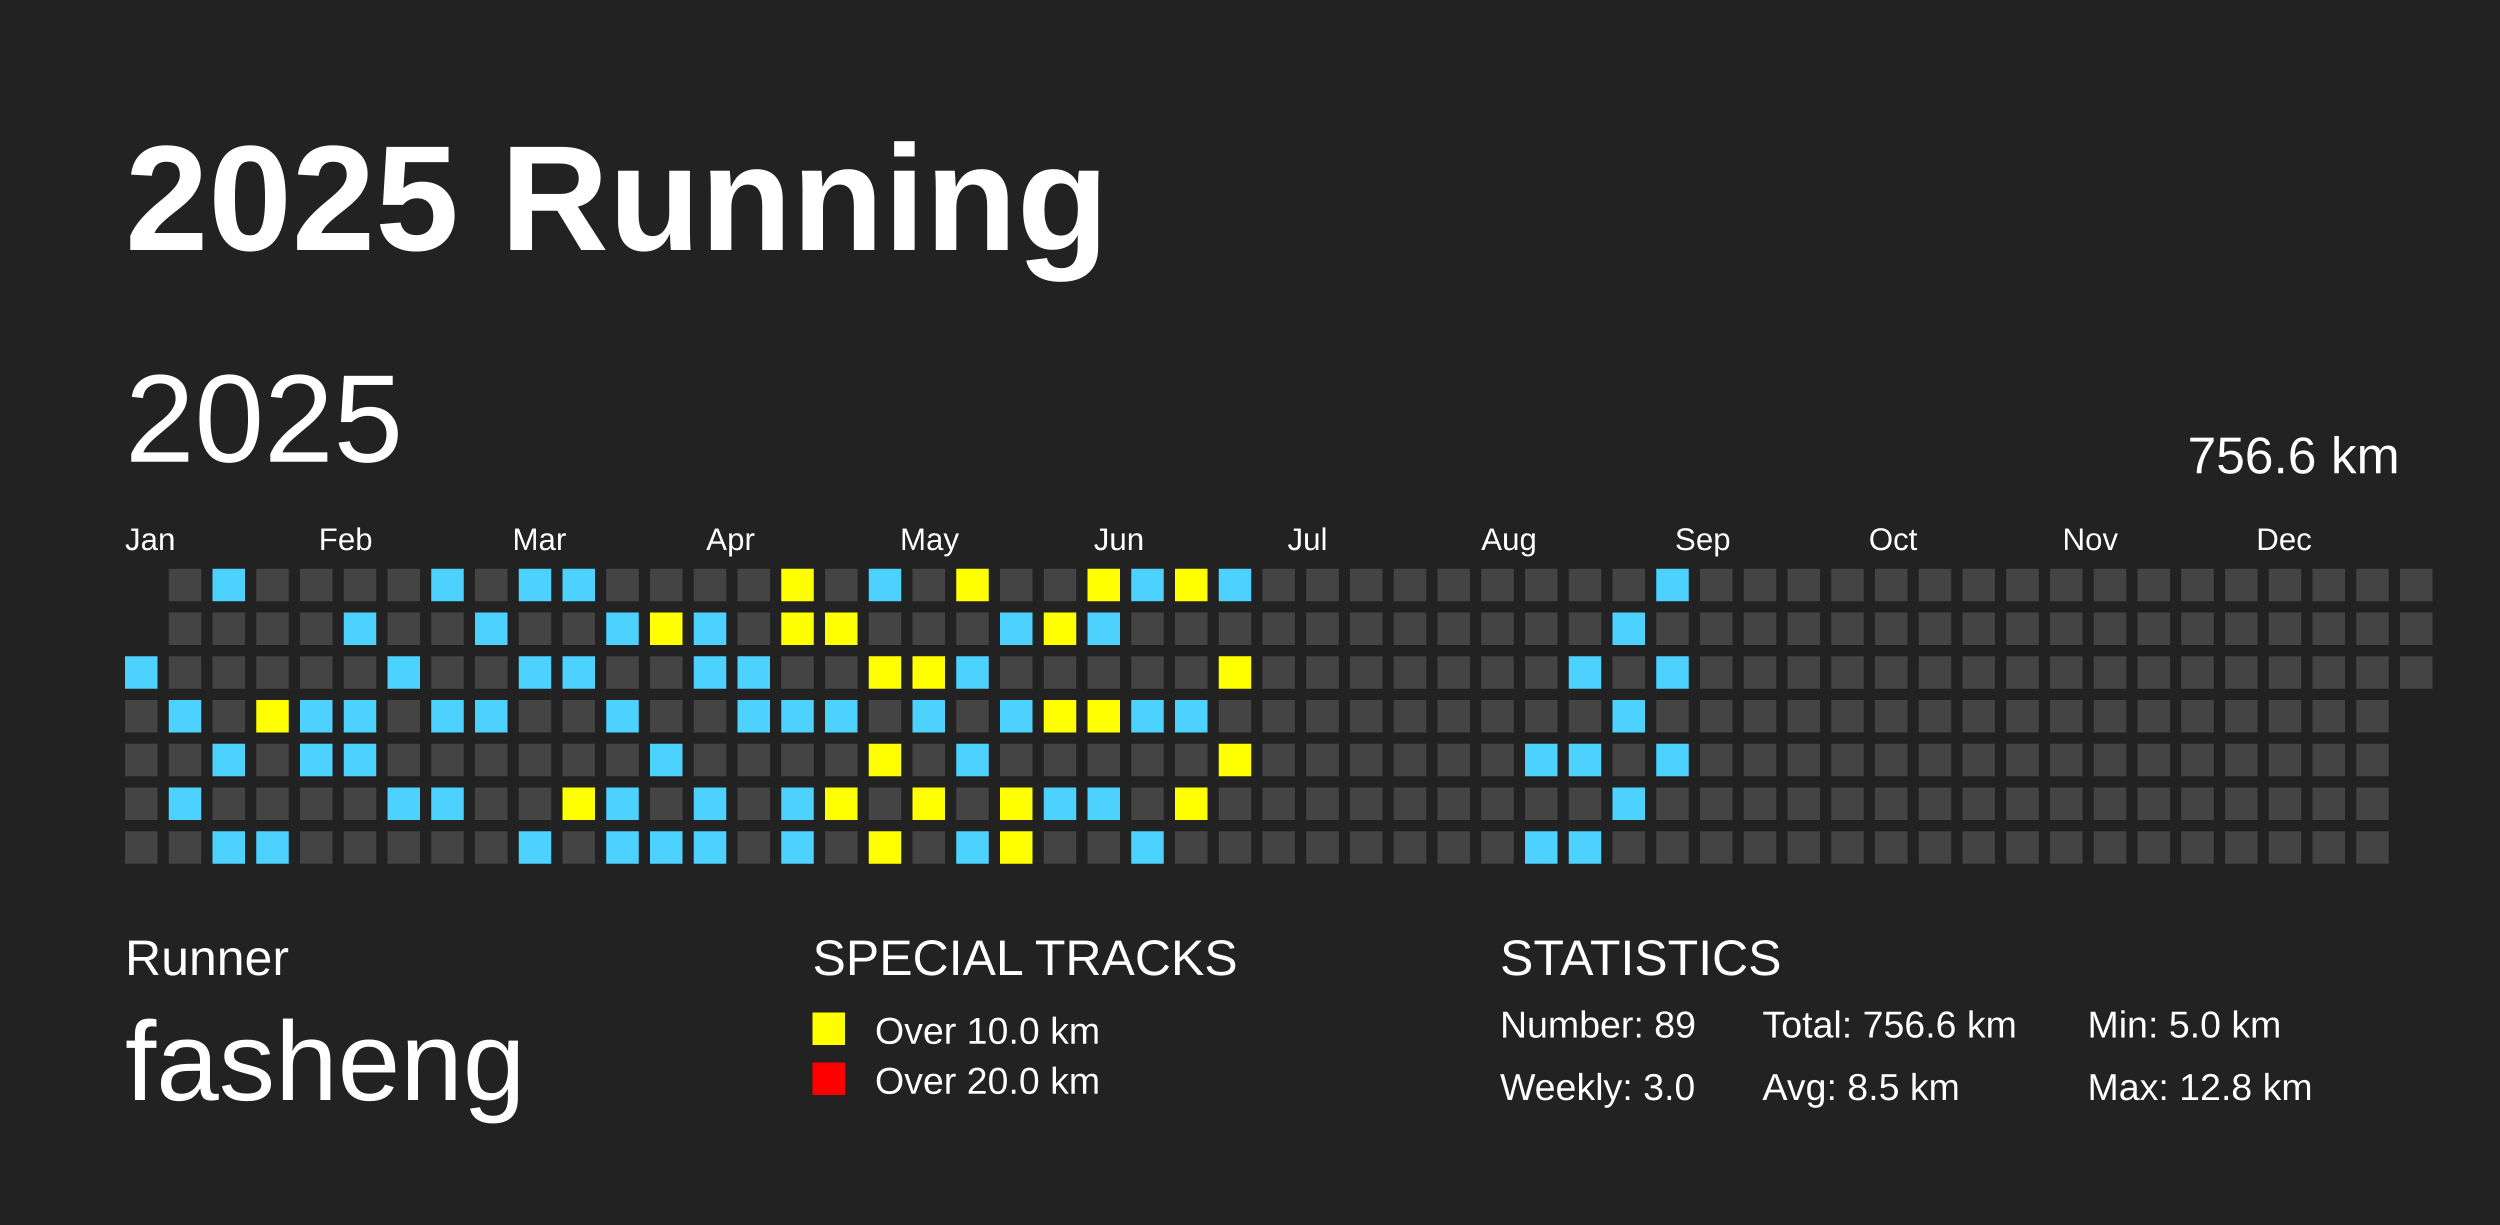
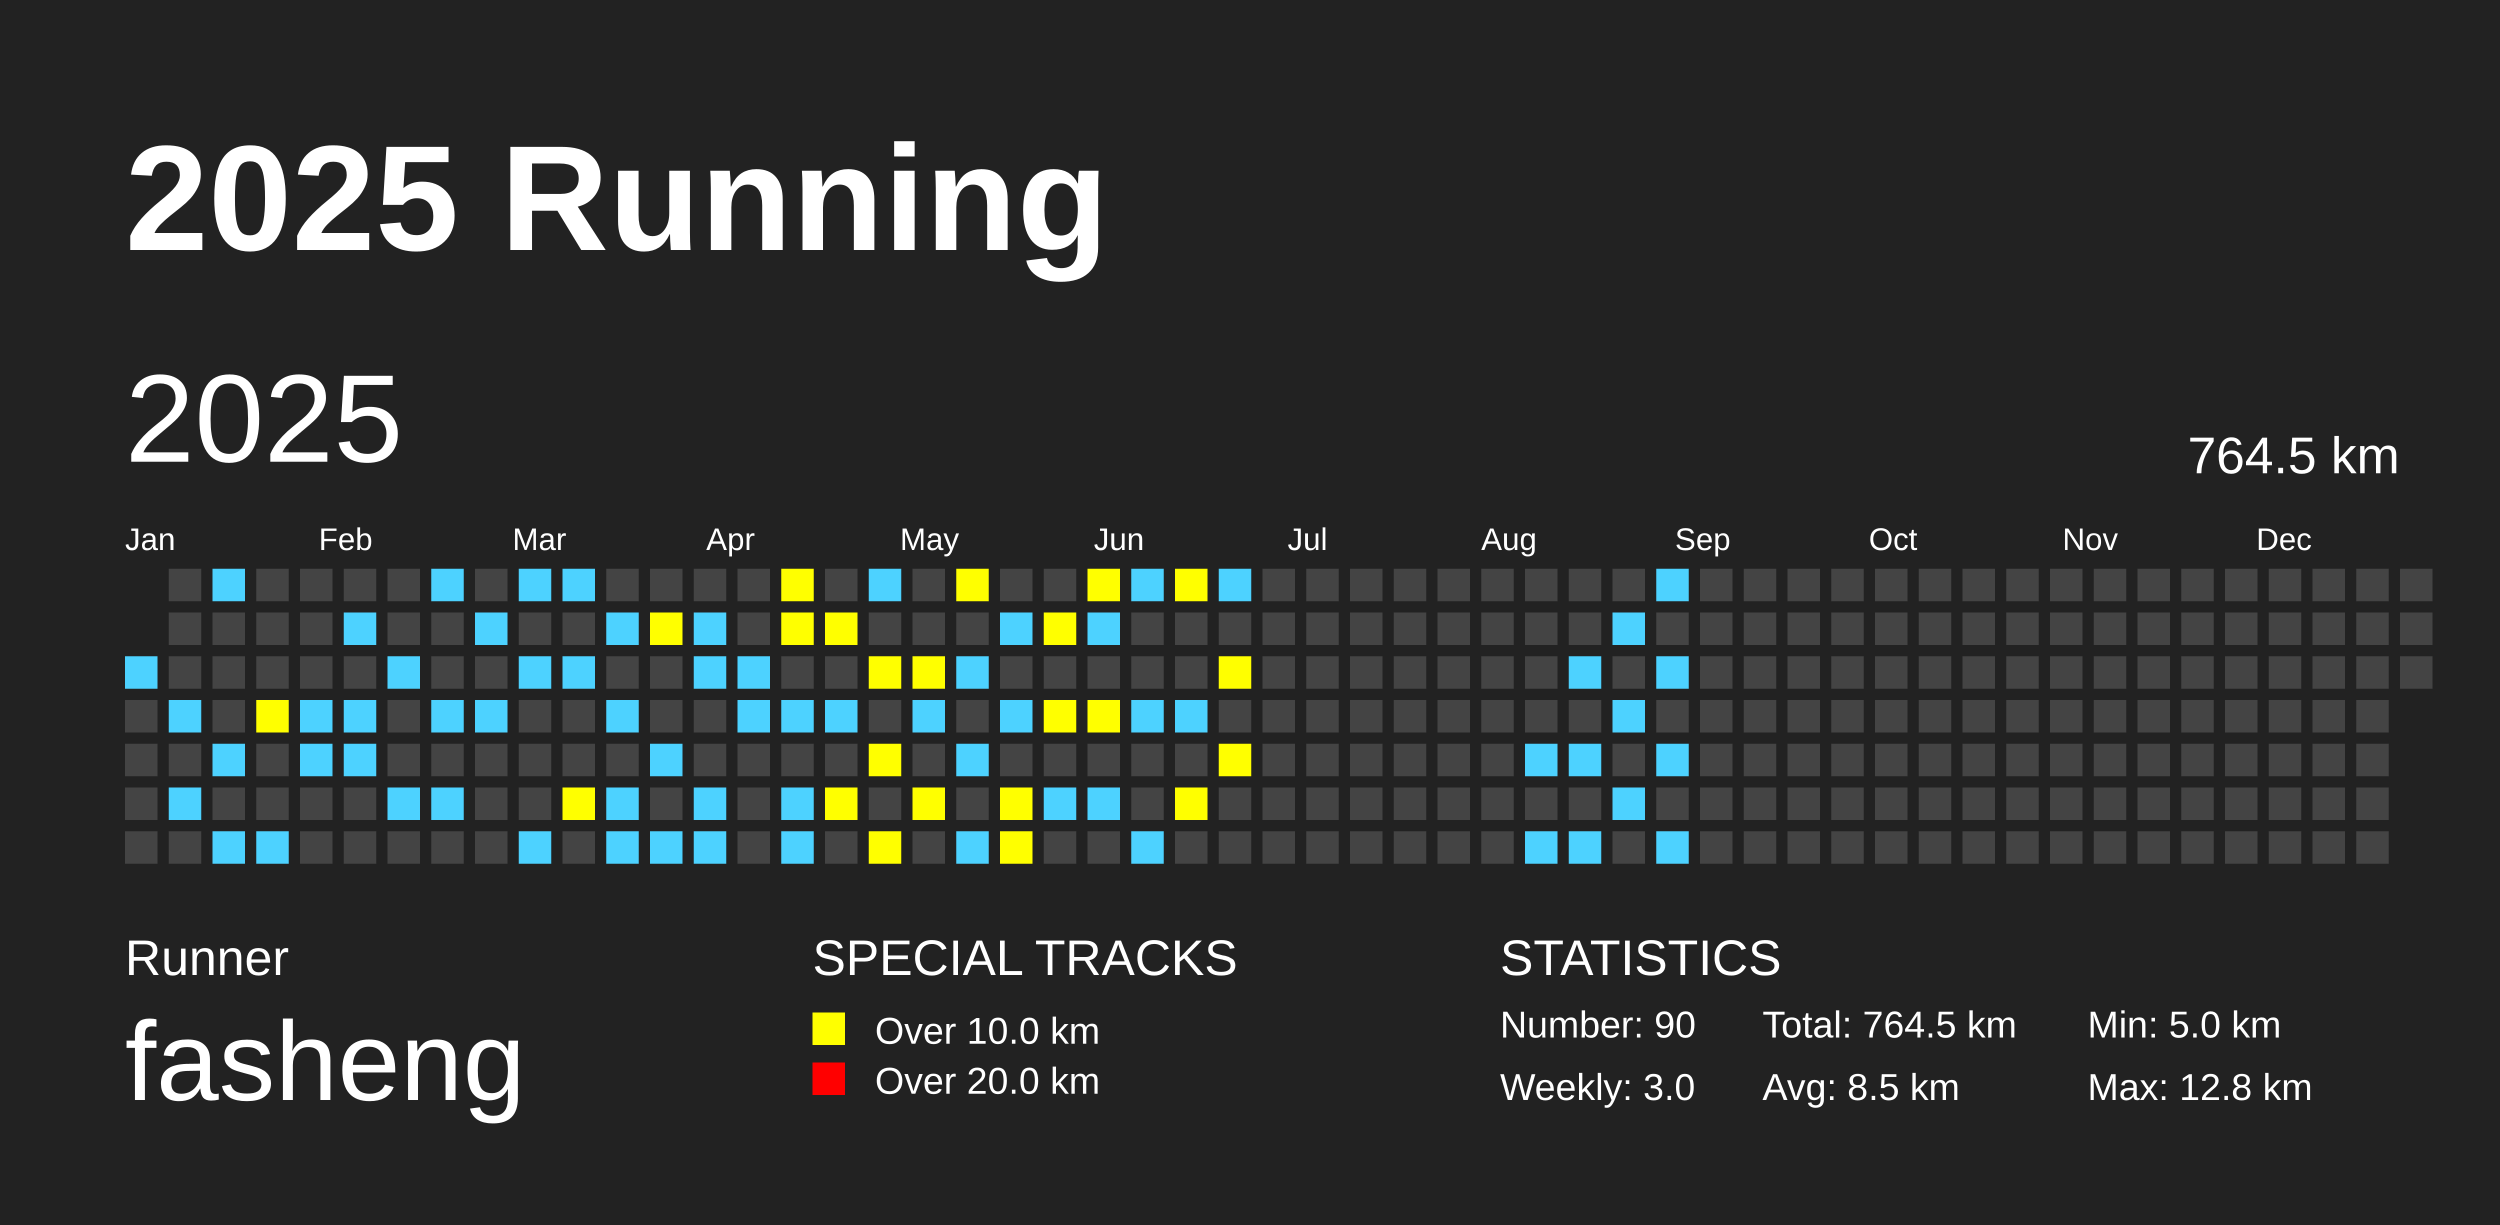
<svg xmlns="http://www.w3.org/2000/svg" baseProfile="full" height="98mm" version="1.1" viewBox="0,0,200,98" width="200mm">
  <defs />
  <rect fill="#222222" height="98" width="200" x="0" y="0" />
  <text fill="#FFFFFF" style="font-size:12px; font-family:Arial; font-weight:bold;" x="10" y="20">2025 Running</text>
  <text fill="#FFFFFF" style="font-size:4px; font-family:Arial" x="10" y="78">Runner</text>
  <text fill="#FFFFFF" style="font-size:9px; font-family:Arial" x="10" y="88">fasheng</text>
  <text fill="#FFFFFF" style="font-size:4px; font-family:Arial" x="65" y="78">SPECIAL TRACKS</text>
  <rect fill="yellow" height="2.6" width="2.6" x="65" y="81" />
  <text fill="#FFFFFF" style="font-size:3px; font-family:Arial" x="70" y="83.5">Over 10.0 km</text>
  <rect fill="red" height="2.6" width="2.6" x="65" y="85" />
  <text fill="#FFFFFF" style="font-size:3px; font-family:Arial" x="70" y="87.5">Over 20.0 km</text>
  <text fill="#FFFFFF" style="font-size:4px; font-family:Arial" x="120" y="78">STATISTICS</text>
-   <text fill="#FFFFFF" style="font-size:3px; font-family:Arial" x="120" y="83">Number: 89</text>
+   <text fill="#FFFFFF" style="font-size:3px; font-family:Arial" x="120" y="83">Number: 90</text>
  <text fill="#FFFFFF" style="font-size:3px; font-family:Arial" x="120" y="88">Weekly: 3.0</text>
-   <text fill="#FFFFFF" style="font-size:3px; font-family:Arial" x="141" y="83">Total: 756.6 km</text>
+   <text fill="#FFFFFF" style="font-size:3px; font-family:Arial" x="141" y="83">Total: 764.5 km</text>
  <text fill="#FFFFFF" style="font-size:3px; font-family:Arial" x="141" y="88">Avg: 8.5 km</text>
  <text fill="#FFFFFF" style="font-size:3px; font-family:Arial" x="167" y="83">Min: 5.0 km</text>
  <text fill="#FFFFFF" style="font-size:3px; font-family:Arial" x="167" y="88">Max: 12.8 km</text>
  <text dominant-baseline="hanging" fill="#FFFFFF" style="font-size:10.0px; font-family:Arial;" x="10" y="30">2025</text>
-   <text dominant-baseline="hanging" fill="#FFFFFF" style="font-size:4.125px; font-family:Arial;" x="175" y="35">756.6 km</text>
+   <text dominant-baseline="hanging" fill="#FFFFFF" style="font-size:4.125px; font-family:Arial;" x="175" y="35">764.5 km</text>
  <text fill="#FFFFFF" style="font-size:2.5px; font-family:Arial" x="10.0" y="44">Jan</text>
  <text fill="#FFFFFF" style="font-size:2.5px; font-family:Arial" x="25.5" y="44">Feb</text>
  <text fill="#FFFFFF" style="font-size:2.5px; font-family:Arial" x="41.0" y="44">Mar</text>
  <text fill="#FFFFFF" style="font-size:2.5px; font-family:Arial" x="56.5" y="44">Apr</text>
  <text fill="#FFFFFF" style="font-size:2.5px; font-family:Arial" x="72.0" y="44">May</text>
  <text fill="#FFFFFF" style="font-size:2.5px; font-family:Arial" x="87.5" y="44">Jun</text>
  <text fill="#FFFFFF" style="font-size:2.5px; font-family:Arial" x="103.0" y="44">Jul</text>
  <text fill="#FFFFFF" style="font-size:2.5px; font-family:Arial" x="118.5" y="44">Aug</text>
  <text fill="#FFFFFF" style="font-size:2.5px; font-family:Arial" x="134.0" y="44">Sep</text>
  <text fill="#FFFFFF" style="font-size:2.5px; font-family:Arial" x="149.5" y="44">Oct</text>
  <text fill="#FFFFFF" style="font-size:2.5px; font-family:Arial" x="165.0" y="44">Nov</text>
  <text fill="#FFFFFF" style="font-size:2.5px; font-family:Arial" x="180.5" y="44">Dec</text>
  <rect fill="#4DD2FF" height="2.6" width="2.6" x="10.0" y="52.5" />
  <rect fill="#444444" height="2.6" width="2.6" x="10.0" y="56.0" />
  <rect fill="#444444" height="2.6" width="2.6" x="10.0" y="59.5" />
  <rect fill="#444444" height="2.6" width="2.6" x="10.0" y="63.0" />
  <rect fill="#444444" height="2.6" width="2.6" x="10.0" y="66.5" />
  <rect fill="#444444" height="2.6" width="2.6" x="13.5" y="45.5" />
  <rect fill="#444444" height="2.6" width="2.6" x="13.5" y="49.0" />
  <rect fill="#444444" height="2.6" width="2.6" x="13.5" y="52.5" />
  <rect fill="#4DD2FF" height="2.6" width="2.6" x="13.5" y="56.0" />
  <rect fill="#444444" height="2.6" width="2.6" x="13.5" y="59.5" />
  <rect fill="#4DD2FF" height="2.6" width="2.6" x="13.5" y="63.0" />
  <rect fill="#444444" height="2.6" width="2.6" x="13.5" y="66.5" />
  <rect fill="#4DD2FF" height="2.6" width="2.6" x="17.0" y="45.5" />
  <rect fill="#444444" height="2.6" width="2.6" x="17.0" y="49.0" />
  <rect fill="#444444" height="2.6" width="2.6" x="17.0" y="52.5" />
  <rect fill="#444444" height="2.6" width="2.6" x="17.0" y="56.0" />
  <rect fill="#4DD2FF" height="2.6" width="2.6" x="17.0" y="59.5" />
  <rect fill="#444444" height="2.6" width="2.6" x="17.0" y="63.0" />
  <rect fill="#4DD2FF" height="2.6" width="2.6" x="17.0" y="66.5" />
  <rect fill="#444444" height="2.6" width="2.6" x="20.5" y="45.5" />
  <rect fill="#444444" height="2.6" width="2.6" x="20.5" y="49.0" />
  <rect fill="#444444" height="2.6" width="2.6" x="20.5" y="52.5" />
  <rect fill="yellow" height="2.6" width="2.6" x="20.5" y="56.0" />
  <rect fill="#444444" height="2.6" width="2.6" x="20.5" y="59.5" />
  <rect fill="#444444" height="2.6" width="2.6" x="20.5" y="63.0" />
  <rect fill="#4DD2FF" height="2.6" width="2.6" x="20.5" y="66.5" />
  <rect fill="#444444" height="2.6" width="2.6" x="24.0" y="45.5" />
  <rect fill="#444444" height="2.6" width="2.6" x="24.0" y="49.0" />
  <rect fill="#444444" height="2.6" width="2.6" x="24.0" y="52.5" />
  <rect fill="#4DD2FF" height="2.6" width="2.6" x="24.0" y="56.0" />
  <rect fill="#4DD2FF" height="2.6" width="2.6" x="24.0" y="59.5" />
  <rect fill="#444444" height="2.6" width="2.6" x="24.0" y="63.0" />
  <rect fill="#444444" height="2.6" width="2.6" x="24.0" y="66.5" />
  <rect fill="#444444" height="2.6" width="2.6" x="27.5" y="45.5" />
  <rect fill="#4DD2FF" height="2.6" width="2.6" x="27.5" y="49.0" />
  <rect fill="#444444" height="2.6" width="2.6" x="27.5" y="52.5" />
  <rect fill="#4DD2FF" height="2.6" width="2.6" x="27.5" y="56.0" />
  <rect fill="#4DD2FF" height="2.6" width="2.6" x="27.5" y="59.5" />
  <rect fill="#444444" height="2.6" width="2.6" x="27.5" y="63.0" />
  <rect fill="#444444" height="2.6" width="2.6" x="27.5" y="66.5" />
  <rect fill="#444444" height="2.6" width="2.6" x="31.0" y="45.5" />
  <rect fill="#444444" height="2.6" width="2.6" x="31.0" y="49.0" />
  <rect fill="#4DD2FF" height="2.6" width="2.6" x="31.0" y="52.5" />
  <rect fill="#444444" height="2.6" width="2.6" x="31.0" y="56.0" />
  <rect fill="#444444" height="2.6" width="2.6" x="31.0" y="59.5" />
  <rect fill="#4DD2FF" height="2.6" width="2.6" x="31.0" y="63.0" />
  <rect fill="#444444" height="2.6" width="2.6" x="31.0" y="66.5" />
  <rect fill="#4DD2FF" height="2.6" width="2.6" x="34.5" y="45.5" />
  <rect fill="#444444" height="2.6" width="2.6" x="34.5" y="49.0" />
  <rect fill="#444444" height="2.6" width="2.6" x="34.5" y="52.5" />
  <rect fill="#4DD2FF" height="2.6" width="2.6" x="34.5" y="56.0" />
  <rect fill="#444444" height="2.6" width="2.6" x="34.5" y="59.5" />
  <rect fill="#4DD2FF" height="2.6" width="2.6" x="34.5" y="63.0" />
  <rect fill="#444444" height="2.6" width="2.6" x="34.5" y="66.5" />
  <rect fill="#444444" height="2.6" width="2.6" x="38.0" y="45.5" />
  <rect fill="#4DD2FF" height="2.6" width="2.6" x="38.0" y="49.0" />
  <rect fill="#444444" height="2.6" width="2.6" x="38.0" y="52.5" />
  <rect fill="#4DD2FF" height="2.6" width="2.6" x="38.0" y="56.0" />
  <rect fill="#444444" height="2.6" width="2.6" x="38.0" y="59.5" />
  <rect fill="#444444" height="2.6" width="2.6" x="38.0" y="63.0" />
  <rect fill="#444444" height="2.6" width="2.6" x="38.0" y="66.5" />
  <rect fill="#4DD2FF" height="2.6" width="2.6" x="41.5" y="45.5" />
  <rect fill="#444444" height="2.6" width="2.6" x="41.5" y="49.0" />
  <rect fill="#4DD2FF" height="2.6" width="2.6" x="41.5" y="52.5" />
  <rect fill="#444444" height="2.6" width="2.6" x="41.5" y="56.0" />
  <rect fill="#444444" height="2.6" width="2.6" x="41.5" y="59.5" />
  <rect fill="#444444" height="2.6" width="2.6" x="41.5" y="63.0" />
  <rect fill="#4DD2FF" height="2.6" width="2.6" x="41.5" y="66.5" />
  <rect fill="#4DD2FF" height="2.6" width="2.6" x="45.0" y="45.5" />
  <rect fill="#444444" height="2.6" width="2.6" x="45.0" y="49.0" />
  <rect fill="#4DD2FF" height="2.6" width="2.6" x="45.0" y="52.5" />
  <rect fill="#444444" height="2.6" width="2.6" x="45.0" y="56.0" />
  <rect fill="#444444" height="2.6" width="2.6" x="45.0" y="59.5" />
  <rect fill="yellow" height="2.6" width="2.6" x="45.0" y="63.0" />
  <rect fill="#444444" height="2.6" width="2.6" x="45.0" y="66.5" />
  <rect fill="#444444" height="2.6" width="2.6" x="48.5" y="45.5" />
  <rect fill="#4DD2FF" height="2.6" width="2.6" x="48.5" y="49.0" />
  <rect fill="#444444" height="2.6" width="2.6" x="48.5" y="52.5" />
  <rect fill="#4DD2FF" height="2.6" width="2.6" x="48.5" y="56.0" />
  <rect fill="#444444" height="2.6" width="2.6" x="48.5" y="59.5" />
  <rect fill="#4DD2FF" height="2.6" width="2.6" x="48.5" y="63.0" />
  <rect fill="#4DD2FF" height="2.6" width="2.6" x="48.5" y="66.5" />
  <rect fill="#444444" height="2.6" width="2.6" x="52.0" y="45.5" />
  <rect fill="yellow" height="2.6" width="2.6" x="52.0" y="49.0" />
  <rect fill="#444444" height="2.6" width="2.6" x="52.0" y="52.5" />
  <rect fill="#444444" height="2.6" width="2.6" x="52.0" y="56.0" />
  <rect fill="#4DD2FF" height="2.6" width="2.6" x="52.0" y="59.5" />
  <rect fill="#444444" height="2.6" width="2.6" x="52.0" y="63.0" />
  <rect fill="#4DD2FF" height="2.6" width="2.6" x="52.0" y="66.5" />
  <rect fill="#444444" height="2.6" width="2.6" x="55.5" y="45.5" />
  <rect fill="#4DD2FF" height="2.6" width="2.6" x="55.5" y="49.0" />
  <rect fill="#4DD2FF" height="2.6" width="2.6" x="55.5" y="52.5" />
  <rect fill="#444444" height="2.6" width="2.6" x="55.5" y="56.0" />
  <rect fill="#444444" height="2.6" width="2.6" x="55.5" y="59.5" />
  <rect fill="#4DD2FF" height="2.6" width="2.6" x="55.5" y="63.0" />
  <rect fill="#4DD2FF" height="2.6" width="2.6" x="55.5" y="66.5" />
  <rect fill="#444444" height="2.6" width="2.6" x="59.0" y="45.5" />
  <rect fill="#444444" height="2.6" width="2.6" x="59.0" y="49.0" />
  <rect fill="#4DD2FF" height="2.6" width="2.6" x="59.0" y="52.5" />
  <rect fill="#4DD2FF" height="2.6" width="2.6" x="59.0" y="56.0" />
  <rect fill="#444444" height="2.6" width="2.6" x="59.0" y="59.5" />
  <rect fill="#444444" height="2.6" width="2.6" x="59.0" y="63.0" />
  <rect fill="#444444" height="2.6" width="2.6" x="59.0" y="66.5" />
  <rect fill="yellow" height="2.6" width="2.6" x="62.5" y="45.5" />
  <rect fill="yellow" height="2.6" width="2.6" x="62.5" y="49.0" />
  <rect fill="#444444" height="2.6" width="2.6" x="62.5" y="52.5" />
  <rect fill="#4DD2FF" height="2.6" width="2.6" x="62.5" y="56.0" />
  <rect fill="#444444" height="2.6" width="2.6" x="62.5" y="59.5" />
  <rect fill="#4DD2FF" height="2.6" width="2.6" x="62.5" y="63.0" />
  <rect fill="#4DD2FF" height="2.6" width="2.6" x="62.5" y="66.5" />
  <rect fill="#444444" height="2.6" width="2.6" x="66.0" y="45.5" />
  <rect fill="yellow" height="2.6" width="2.6" x="66.0" y="49.0" />
  <rect fill="#444444" height="2.6" width="2.6" x="66.0" y="52.5" />
  <rect fill="#4DD2FF" height="2.6" width="2.6" x="66.0" y="56.0" />
  <rect fill="#444444" height="2.6" width="2.6" x="66.0" y="59.5" />
  <rect fill="yellow" height="2.6" width="2.6" x="66.0" y="63.0" />
  <rect fill="#444444" height="2.6" width="2.6" x="66.0" y="66.5" />
  <rect fill="#4DD2FF" height="2.6" width="2.6" x="69.5" y="45.5" />
  <rect fill="#444444" height="2.6" width="2.6" x="69.5" y="49.0" />
  <rect fill="yellow" height="2.6" width="2.6" x="69.5" y="52.5" />
  <rect fill="#444444" height="2.6" width="2.6" x="69.5" y="56.0" />
  <rect fill="yellow" height="2.6" width="2.6" x="69.5" y="59.5" />
  <rect fill="#444444" height="2.6" width="2.6" x="69.5" y="63.0" />
  <rect fill="yellow" height="2.6" width="2.6" x="69.5" y="66.5" />
  <rect fill="#444444" height="2.6" width="2.6" x="73.0" y="45.5" />
  <rect fill="#444444" height="2.6" width="2.6" x="73.0" y="49.0" />
  <rect fill="yellow" height="2.6" width="2.6" x="73.0" y="52.5" />
  <rect fill="#4DD2FF" height="2.6" width="2.6" x="73.0" y="56.0" />
  <rect fill="#444444" height="2.6" width="2.6" x="73.0" y="59.5" />
  <rect fill="yellow" height="2.6" width="2.6" x="73.0" y="63.0" />
  <rect fill="#444444" height="2.6" width="2.6" x="73.0" y="66.5" />
  <rect fill="yellow" height="2.6" width="2.6" x="76.5" y="45.5" />
  <rect fill="#444444" height="2.6" width="2.6" x="76.5" y="49.0" />
  <rect fill="#4DD2FF" height="2.6" width="2.6" x="76.5" y="52.5" />
  <rect fill="#444444" height="2.6" width="2.6" x="76.5" y="56.0" />
  <rect fill="#4DD2FF" height="2.6" width="2.6" x="76.5" y="59.5" />
  <rect fill="#444444" height="2.6" width="2.6" x="76.5" y="63.0" />
  <rect fill="#4DD2FF" height="2.6" width="2.6" x="76.5" y="66.5" />
  <rect fill="#444444" height="2.6" width="2.6" x="80.0" y="45.5" />
  <rect fill="#4DD2FF" height="2.6" width="2.6" x="80.0" y="49.0" />
  <rect fill="#444444" height="2.6" width="2.6" x="80.0" y="52.5" />
  <rect fill="#4DD2FF" height="2.6" width="2.6" x="80.0" y="56.0" />
  <rect fill="#444444" height="2.6" width="2.6" x="80.0" y="59.5" />
  <rect fill="yellow" height="2.6" width="2.6" x="80.0" y="63.0" />
  <rect fill="yellow" height="2.6" width="2.6" x="80.0" y="66.5" />
  <rect fill="#444444" height="2.6" width="2.6" x="83.5" y="45.5" />
  <rect fill="yellow" height="2.6" width="2.6" x="83.5" y="49.0" />
  <rect fill="#444444" height="2.6" width="2.6" x="83.5" y="52.5" />
  <rect fill="yellow" height="2.6" width="2.6" x="83.5" y="56.0" />
  <rect fill="#444444" height="2.6" width="2.6" x="83.5" y="59.5" />
  <rect fill="#4DD2FF" height="2.6" width="2.6" x="83.5" y="63.0" />
  <rect fill="#444444" height="2.6" width="2.6" x="83.5" y="66.5" />
  <rect fill="yellow" height="2.6" width="2.6" x="87.0" y="45.5" />
  <rect fill="#4DD2FF" height="2.6" width="2.6" x="87.0" y="49.0" />
  <rect fill="#444444" height="2.6" width="2.6" x="87.0" y="52.5" />
  <rect fill="yellow" height="2.6" width="2.6" x="87.0" y="56.0" />
  <rect fill="#444444" height="2.6" width="2.6" x="87.0" y="59.5" />
  <rect fill="#4DD2FF" height="2.6" width="2.6" x="87.0" y="63.0" />
  <rect fill="#444444" height="2.6" width="2.6" x="87.0" y="66.5" />
  <rect fill="#4DD2FF" height="2.6" width="2.6" x="90.5" y="45.5" />
  <rect fill="#444444" height="2.6" width="2.6" x="90.5" y="49.0" />
  <rect fill="#444444" height="2.6" width="2.6" x="90.5" y="52.5" />
  <rect fill="#4DD2FF" height="2.6" width="2.6" x="90.5" y="56.0" />
  <rect fill="#444444" height="2.6" width="2.6" x="90.5" y="59.5" />
  <rect fill="#444444" height="2.6" width="2.6" x="90.5" y="63.0" />
  <rect fill="#4DD2FF" height="2.6" width="2.6" x="90.5" y="66.5" />
  <rect fill="yellow" height="2.6" width="2.6" x="94.0" y="45.5" />
  <rect fill="#444444" height="2.6" width="2.6" x="94.0" y="49.0" />
  <rect fill="#444444" height="2.6" width="2.6" x="94.0" y="52.5" />
  <rect fill="#4DD2FF" height="2.6" width="2.6" x="94.0" y="56.0" />
  <rect fill="#444444" height="2.6" width="2.6" x="94.0" y="59.5" />
  <rect fill="yellow" height="2.6" width="2.6" x="94.0" y="63.0" />
  <rect fill="#444444" height="2.6" width="2.6" x="94.0" y="66.5" />
  <rect fill="#4DD2FF" height="2.6" width="2.6" x="97.5" y="45.5" />
  <rect fill="#444444" height="2.6" width="2.6" x="97.5" y="49.0" />
  <rect fill="yellow" height="2.6" width="2.6" x="97.5" y="52.5" />
  <rect fill="#444444" height="2.6" width="2.6" x="97.5" y="56.0" />
  <rect fill="yellow" height="2.6" width="2.6" x="97.5" y="59.5" />
  <rect fill="#444444" height="2.6" width="2.6" x="97.5" y="63.0" />
  <rect fill="#444444" height="2.6" width="2.6" x="97.5" y="66.5" />
  <rect fill="#444444" height="2.6" width="2.6" x="101.0" y="45.5" />
  <rect fill="#444444" height="2.6" width="2.6" x="101.0" y="49.0" />
  <rect fill="#444444" height="2.6" width="2.6" x="101.0" y="52.5" />
  <rect fill="#444444" height="2.6" width="2.6" x="101.0" y="56.0" />
  <rect fill="#444444" height="2.6" width="2.6" x="101.0" y="59.5" />
  <rect fill="#444444" height="2.6" width="2.6" x="101.0" y="63.0" />
  <rect fill="#444444" height="2.6" width="2.6" x="101.0" y="66.5" />
  <rect fill="#444444" height="2.6" width="2.6" x="104.5" y="45.5" />
  <rect fill="#444444" height="2.6" width="2.6" x="104.5" y="49.0" />
  <rect fill="#444444" height="2.6" width="2.6" x="104.5" y="52.5" />
  <rect fill="#444444" height="2.6" width="2.6" x="104.5" y="56.0" />
  <rect fill="#444444" height="2.6" width="2.6" x="104.5" y="59.5" />
  <rect fill="#444444" height="2.6" width="2.6" x="104.5" y="63.0" />
  <rect fill="#444444" height="2.6" width="2.6" x="104.5" y="66.5" />
  <rect fill="#444444" height="2.6" width="2.6" x="108.0" y="45.5" />
  <rect fill="#444444" height="2.6" width="2.6" x="108.0" y="49.0" />
  <rect fill="#444444" height="2.6" width="2.6" x="108.0" y="52.5" />
  <rect fill="#444444" height="2.6" width="2.6" x="108.0" y="56.0" />
  <rect fill="#444444" height="2.6" width="2.6" x="108.0" y="59.5" />
  <rect fill="#444444" height="2.6" width="2.6" x="108.0" y="63.0" />
  <rect fill="#444444" height="2.6" width="2.6" x="108.0" y="66.5" />
  <rect fill="#444444" height="2.6" width="2.6" x="111.5" y="45.5" />
  <rect fill="#444444" height="2.6" width="2.6" x="111.5" y="49.0" />
  <rect fill="#444444" height="2.6" width="2.6" x="111.5" y="52.5" />
  <rect fill="#444444" height="2.6" width="2.6" x="111.5" y="56.0" />
  <rect fill="#444444" height="2.6" width="2.6" x="111.5" y="59.5" />
  <rect fill="#444444" height="2.6" width="2.6" x="111.5" y="63.0" />
  <rect fill="#444444" height="2.6" width="2.6" x="111.5" y="66.5" />
  <rect fill="#444444" height="2.6" width="2.6" x="115.0" y="45.5" />
  <rect fill="#444444" height="2.6" width="2.6" x="115.0" y="49.0" />
  <rect fill="#444444" height="2.6" width="2.6" x="115.0" y="52.5" />
  <rect fill="#444444" height="2.6" width="2.6" x="115.0" y="56.0" />
  <rect fill="#444444" height="2.6" width="2.6" x="115.0" y="59.5" />
  <rect fill="#444444" height="2.6" width="2.6" x="115.0" y="63.0" />
  <rect fill="#444444" height="2.6" width="2.6" x="115.0" y="66.5" />
  <rect fill="#444444" height="2.6" width="2.6" x="118.5" y="45.5" />
  <rect fill="#444444" height="2.6" width="2.6" x="118.5" y="49.0" />
  <rect fill="#444444" height="2.6" width="2.6" x="118.5" y="52.5" />
  <rect fill="#444444" height="2.6" width="2.6" x="118.5" y="56.0" />
  <rect fill="#444444" height="2.6" width="2.6" x="118.5" y="59.5" />
  <rect fill="#444444" height="2.6" width="2.6" x="118.5" y="63.0" />
  <rect fill="#444444" height="2.6" width="2.6" x="118.5" y="66.5" />
  <rect fill="#444444" height="2.6" width="2.6" x="122.0" y="45.5" />
  <rect fill="#444444" height="2.6" width="2.6" x="122.0" y="49.0" />
  <rect fill="#444444" height="2.6" width="2.6" x="122.0" y="52.5" />
  <rect fill="#444444" height="2.6" width="2.6" x="122.0" y="56.0" />
  <rect fill="#4DD2FF" height="2.6" width="2.6" x="122.0" y="59.5" />
  <rect fill="#444444" height="2.6" width="2.6" x="122.0" y="63.0" />
  <rect fill="#4DD2FF" height="2.6" width="2.6" x="122.0" y="66.5" />
  <rect fill="#444444" height="2.6" width="2.6" x="125.5" y="45.5" />
  <rect fill="#444444" height="2.6" width="2.6" x="125.5" y="49.0" />
  <rect fill="#4DD2FF" height="2.6" width="2.6" x="125.5" y="52.5" />
  <rect fill="#444444" height="2.6" width="2.6" x="125.5" y="56.0" />
  <rect fill="#4DD2FF" height="2.6" width="2.6" x="125.5" y="59.5" />
  <rect fill="#444444" height="2.6" width="2.6" x="125.5" y="63.0" />
  <rect fill="#4DD2FF" height="2.6" width="2.6" x="125.5" y="66.5" />
  <rect fill="#444444" height="2.6" width="2.6" x="129.0" y="45.5" />
  <rect fill="#4DD2FF" height="2.6" width="2.6" x="129.0" y="49.0" />
  <rect fill="#444444" height="2.6" width="2.6" x="129.0" y="52.5" />
  <rect fill="#4DD2FF" height="2.6" width="2.6" x="129.0" y="56.0" />
  <rect fill="#444444" height="2.6" width="2.6" x="129.0" y="59.5" />
  <rect fill="#4DD2FF" height="2.6" width="2.6" x="129.0" y="63.0" />
  <rect fill="#444444" height="2.6" width="2.6" x="129.0" y="66.5" />
  <rect fill="#4DD2FF" height="2.6" width="2.6" x="132.5" y="45.5" />
  <rect fill="#444444" height="2.6" width="2.6" x="132.5" y="49.0" />
  <rect fill="#4DD2FF" height="2.6" width="2.6" x="132.5" y="52.5" />
  <rect fill="#444444" height="2.6" width="2.6" x="132.5" y="56.0" />
  <rect fill="#4DD2FF" height="2.6" width="2.6" x="132.5" y="59.5" />
  <rect fill="#444444" height="2.6" width="2.6" x="132.5" y="63.0" />
-   <rect fill="#444444" height="2.6" width="2.6" x="132.5" y="66.5" />
+   <rect fill="#4DD2FF" height="2.6" width="2.6" x="132.5" y="66.5" />
  <rect fill="#444444" height="2.6" width="2.6" x="136.0" y="45.5" />
  <rect fill="#444444" height="2.6" width="2.6" x="136.0" y="49.0" />
  <rect fill="#444444" height="2.6" width="2.6" x="136.0" y="52.5" />
  <rect fill="#444444" height="2.6" width="2.6" x="136.0" y="56.0" />
  <rect fill="#444444" height="2.6" width="2.6" x="136.0" y="59.5" />
  <rect fill="#444444" height="2.6" width="2.6" x="136.0" y="63.0" />
  <rect fill="#444444" height="2.6" width="2.6" x="136.0" y="66.5" />
  <rect fill="#444444" height="2.6" width="2.6" x="139.5" y="45.5" />
  <rect fill="#444444" height="2.6" width="2.6" x="139.5" y="49.0" />
  <rect fill="#444444" height="2.6" width="2.6" x="139.5" y="52.5" />
  <rect fill="#444444" height="2.6" width="2.6" x="139.5" y="56.0" />
  <rect fill="#444444" height="2.6" width="2.6" x="139.5" y="59.5" />
  <rect fill="#444444" height="2.6" width="2.6" x="139.5" y="63.0" />
  <rect fill="#444444" height="2.6" width="2.6" x="139.5" y="66.5" />
  <rect fill="#444444" height="2.6" width="2.6" x="143.0" y="45.5" />
  <rect fill="#444444" height="2.6" width="2.6" x="143.0" y="49.0" />
  <rect fill="#444444" height="2.6" width="2.6" x="143.0" y="52.5" />
  <rect fill="#444444" height="2.6" width="2.6" x="143.0" y="56.0" />
  <rect fill="#444444" height="2.6" width="2.6" x="143.0" y="59.5" />
  <rect fill="#444444" height="2.6" width="2.6" x="143.0" y="63.0" />
  <rect fill="#444444" height="2.6" width="2.6" x="143.0" y="66.5" />
  <rect fill="#444444" height="2.6" width="2.6" x="146.5" y="45.5" />
  <rect fill="#444444" height="2.6" width="2.6" x="146.5" y="49.0" />
  <rect fill="#444444" height="2.6" width="2.6" x="146.5" y="52.5" />
  <rect fill="#444444" height="2.6" width="2.6" x="146.5" y="56.0" />
  <rect fill="#444444" height="2.6" width="2.6" x="146.5" y="59.5" />
  <rect fill="#444444" height="2.6" width="2.6" x="146.5" y="63.0" />
  <rect fill="#444444" height="2.6" width="2.6" x="146.5" y="66.5" />
  <rect fill="#444444" height="2.6" width="2.6" x="150.0" y="45.5" />
  <rect fill="#444444" height="2.6" width="2.6" x="150.0" y="49.0" />
  <rect fill="#444444" height="2.6" width="2.6" x="150.0" y="52.5" />
  <rect fill="#444444" height="2.6" width="2.6" x="150.0" y="56.0" />
  <rect fill="#444444" height="2.6" width="2.6" x="150.0" y="59.5" />
  <rect fill="#444444" height="2.6" width="2.6" x="150.0" y="63.0" />
  <rect fill="#444444" height="2.6" width="2.6" x="150.0" y="66.5" />
  <rect fill="#444444" height="2.6" width="2.6" x="153.5" y="45.5" />
  <rect fill="#444444" height="2.6" width="2.6" x="153.5" y="49.0" />
  <rect fill="#444444" height="2.6" width="2.6" x="153.5" y="52.5" />
  <rect fill="#444444" height="2.6" width="2.6" x="153.5" y="56.0" />
  <rect fill="#444444" height="2.6" width="2.6" x="153.5" y="59.5" />
  <rect fill="#444444" height="2.6" width="2.6" x="153.5" y="63.0" />
  <rect fill="#444444" height="2.6" width="2.6" x="153.5" y="66.5" />
  <rect fill="#444444" height="2.6" width="2.6" x="157.0" y="45.5" />
  <rect fill="#444444" height="2.6" width="2.6" x="157.0" y="49.0" />
  <rect fill="#444444" height="2.6" width="2.6" x="157.0" y="52.5" />
  <rect fill="#444444" height="2.6" width="2.6" x="157.0" y="56.0" />
  <rect fill="#444444" height="2.6" width="2.6" x="157.0" y="59.5" />
  <rect fill="#444444" height="2.6" width="2.6" x="157.0" y="63.0" />
  <rect fill="#444444" height="2.6" width="2.6" x="157.0" y="66.5" />
  <rect fill="#444444" height="2.6" width="2.6" x="160.5" y="45.5" />
  <rect fill="#444444" height="2.6" width="2.6" x="160.5" y="49.0" />
  <rect fill="#444444" height="2.6" width="2.6" x="160.5" y="52.5" />
  <rect fill="#444444" height="2.6" width="2.6" x="160.5" y="56.0" />
  <rect fill="#444444" height="2.6" width="2.6" x="160.5" y="59.5" />
  <rect fill="#444444" height="2.6" width="2.6" x="160.5" y="63.0" />
  <rect fill="#444444" height="2.6" width="2.6" x="160.5" y="66.5" />
  <rect fill="#444444" height="2.6" width="2.6" x="164.0" y="45.5" />
  <rect fill="#444444" height="2.6" width="2.6" x="164.0" y="49.0" />
  <rect fill="#444444" height="2.6" width="2.6" x="164.0" y="52.5" />
  <rect fill="#444444" height="2.6" width="2.6" x="164.0" y="56.0" />
  <rect fill="#444444" height="2.6" width="2.6" x="164.0" y="59.5" />
  <rect fill="#444444" height="2.6" width="2.6" x="164.0" y="63.0" />
  <rect fill="#444444" height="2.6" width="2.6" x="164.0" y="66.5" />
  <rect fill="#444444" height="2.6" width="2.6" x="167.5" y="45.5" />
  <rect fill="#444444" height="2.6" width="2.6" x="167.5" y="49.0" />
  <rect fill="#444444" height="2.6" width="2.6" x="167.5" y="52.5" />
  <rect fill="#444444" height="2.6" width="2.6" x="167.5" y="56.0" />
  <rect fill="#444444" height="2.6" width="2.6" x="167.5" y="59.5" />
  <rect fill="#444444" height="2.6" width="2.6" x="167.5" y="63.0" />
  <rect fill="#444444" height="2.6" width="2.6" x="167.5" y="66.5" />
  <rect fill="#444444" height="2.6" width="2.6" x="171.0" y="45.5" />
  <rect fill="#444444" height="2.6" width="2.6" x="171.0" y="49.0" />
  <rect fill="#444444" height="2.6" width="2.6" x="171.0" y="52.5" />
  <rect fill="#444444" height="2.6" width="2.6" x="171.0" y="56.0" />
  <rect fill="#444444" height="2.6" width="2.6" x="171.0" y="59.5" />
  <rect fill="#444444" height="2.6" width="2.6" x="171.0" y="63.0" />
  <rect fill="#444444" height="2.6" width="2.6" x="171.0" y="66.5" />
  <rect fill="#444444" height="2.6" width="2.6" x="174.5" y="45.5" />
  <rect fill="#444444" height="2.6" width="2.6" x="174.5" y="49.0" />
  <rect fill="#444444" height="2.6" width="2.6" x="174.5" y="52.5" />
  <rect fill="#444444" height="2.6" width="2.6" x="174.5" y="56.0" />
  <rect fill="#444444" height="2.6" width="2.6" x="174.5" y="59.5" />
  <rect fill="#444444" height="2.6" width="2.6" x="174.5" y="63.0" />
  <rect fill="#444444" height="2.6" width="2.6" x="174.5" y="66.5" />
  <rect fill="#444444" height="2.6" width="2.6" x="178.0" y="45.5" />
  <rect fill="#444444" height="2.6" width="2.6" x="178.0" y="49.0" />
  <rect fill="#444444" height="2.6" width="2.6" x="178.0" y="52.5" />
  <rect fill="#444444" height="2.6" width="2.6" x="178.0" y="56.0" />
  <rect fill="#444444" height="2.6" width="2.6" x="178.0" y="59.5" />
  <rect fill="#444444" height="2.6" width="2.6" x="178.0" y="63.0" />
  <rect fill="#444444" height="2.6" width="2.6" x="178.0" y="66.5" />
  <rect fill="#444444" height="2.6" width="2.6" x="181.5" y="45.5" />
  <rect fill="#444444" height="2.6" width="2.6" x="181.5" y="49.0" />
  <rect fill="#444444" height="2.6" width="2.6" x="181.5" y="52.5" />
  <rect fill="#444444" height="2.6" width="2.6" x="181.5" y="56.0" />
  <rect fill="#444444" height="2.6" width="2.6" x="181.5" y="59.5" />
  <rect fill="#444444" height="2.6" width="2.6" x="181.5" y="63.0" />
  <rect fill="#444444" height="2.6" width="2.6" x="181.5" y="66.5" />
  <rect fill="#444444" height="2.6" width="2.6" x="185.0" y="45.5" />
  <rect fill="#444444" height="2.6" width="2.6" x="185.0" y="49.0" />
  <rect fill="#444444" height="2.6" width="2.6" x="185.0" y="52.5" />
  <rect fill="#444444" height="2.6" width="2.6" x="185.0" y="56.0" />
  <rect fill="#444444" height="2.6" width="2.6" x="185.0" y="59.5" />
  <rect fill="#444444" height="2.6" width="2.6" x="185.0" y="63.0" />
  <rect fill="#444444" height="2.6" width="2.6" x="185.0" y="66.5" />
  <rect fill="#444444" height="2.6" width="2.6" x="188.5" y="45.5" />
  <rect fill="#444444" height="2.6" width="2.6" x="188.5" y="49.0" />
  <rect fill="#444444" height="2.6" width="2.6" x="188.5" y="52.5" />
  <rect fill="#444444" height="2.6" width="2.6" x="188.5" y="56.0" />
  <rect fill="#444444" height="2.6" width="2.6" x="188.5" y="59.5" />
  <rect fill="#444444" height="2.6" width="2.6" x="188.5" y="63.0" />
  <rect fill="#444444" height="2.6" width="2.6" x="188.5" y="66.5" />
  <rect fill="#444444" height="2.6" width="2.6" x="192.0" y="45.5" />
  <rect fill="#444444" height="2.6" width="2.6" x="192.0" y="49.0" />
  <rect fill="#444444" height="2.6" width="2.6" x="192.0" y="52.5" />
</svg>
